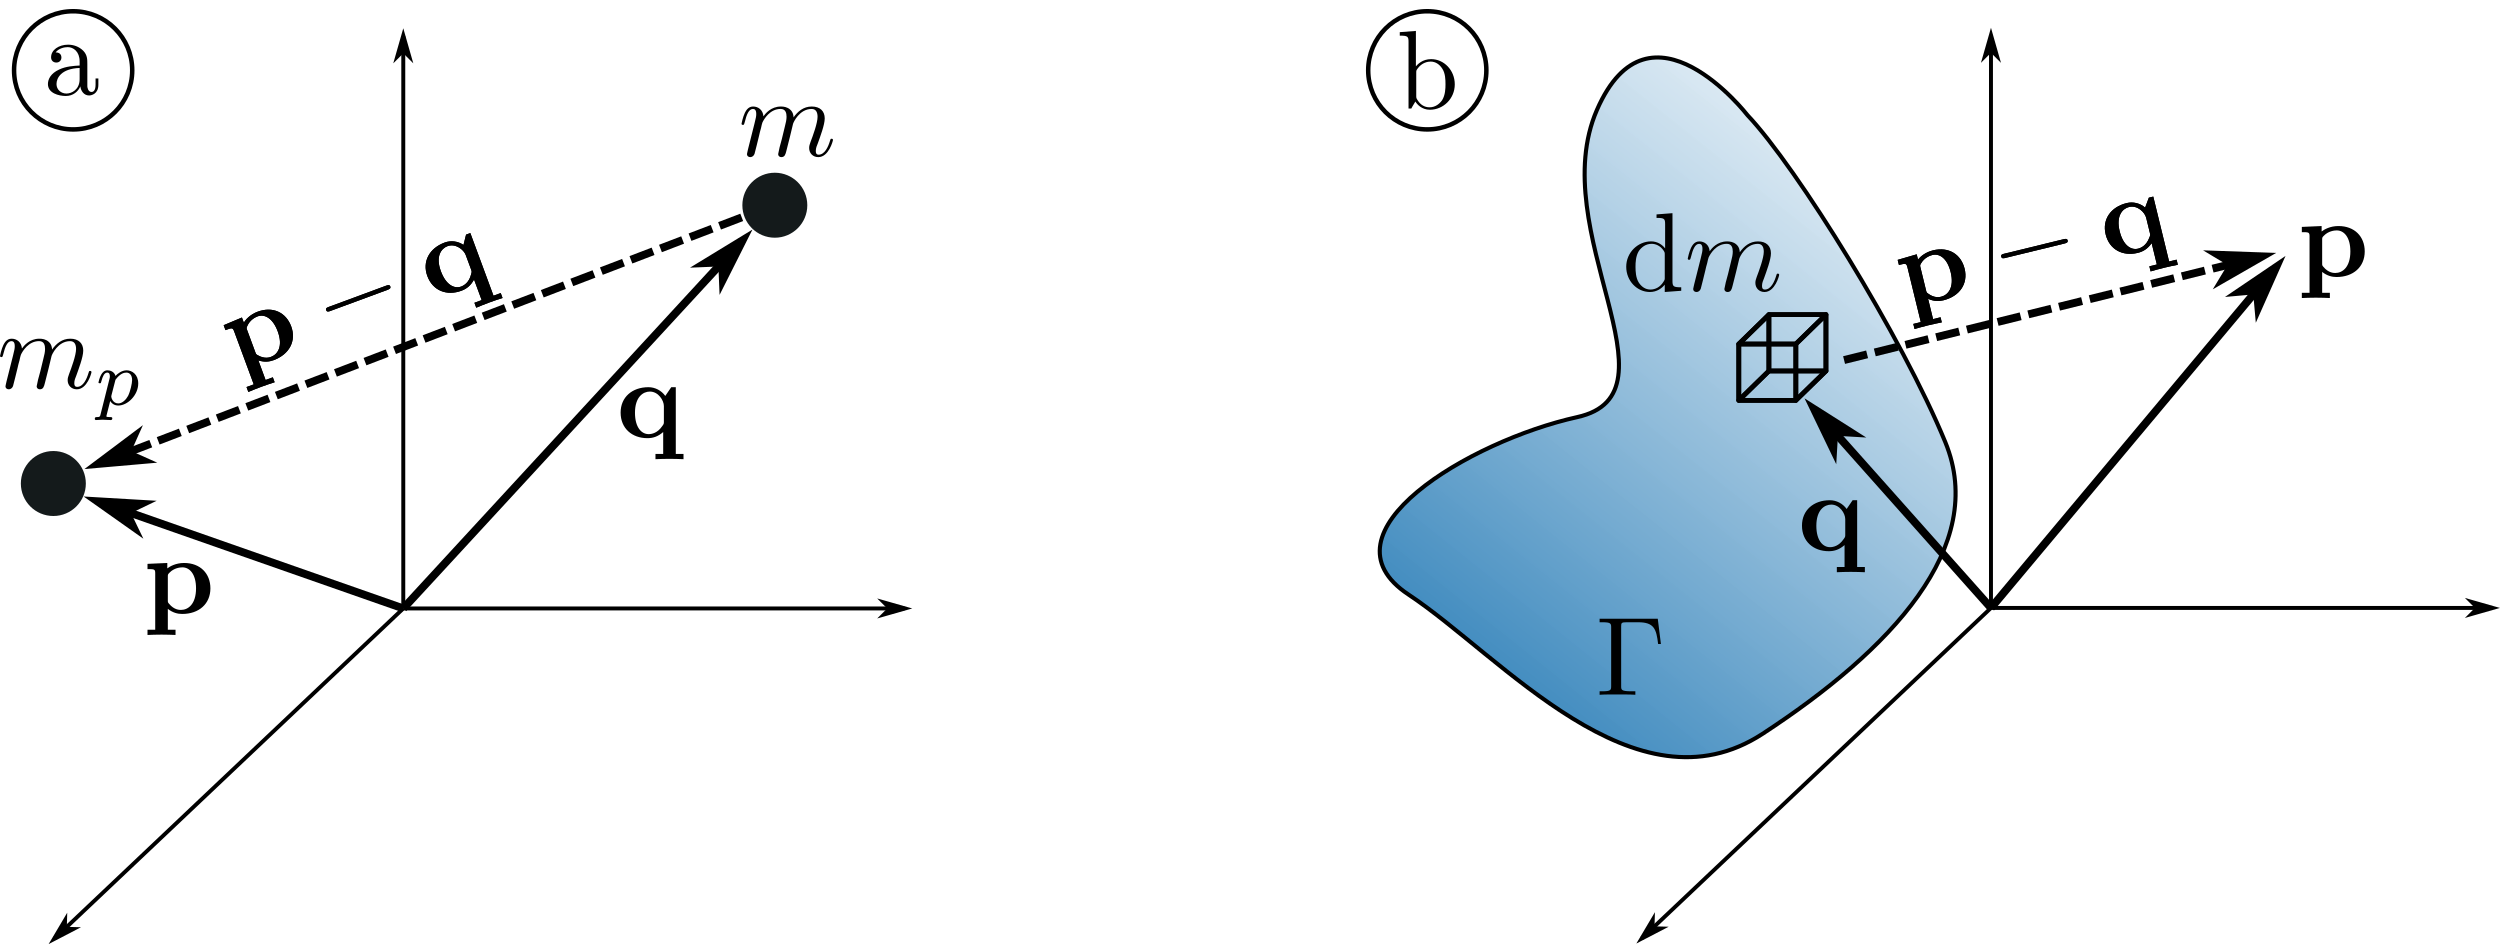
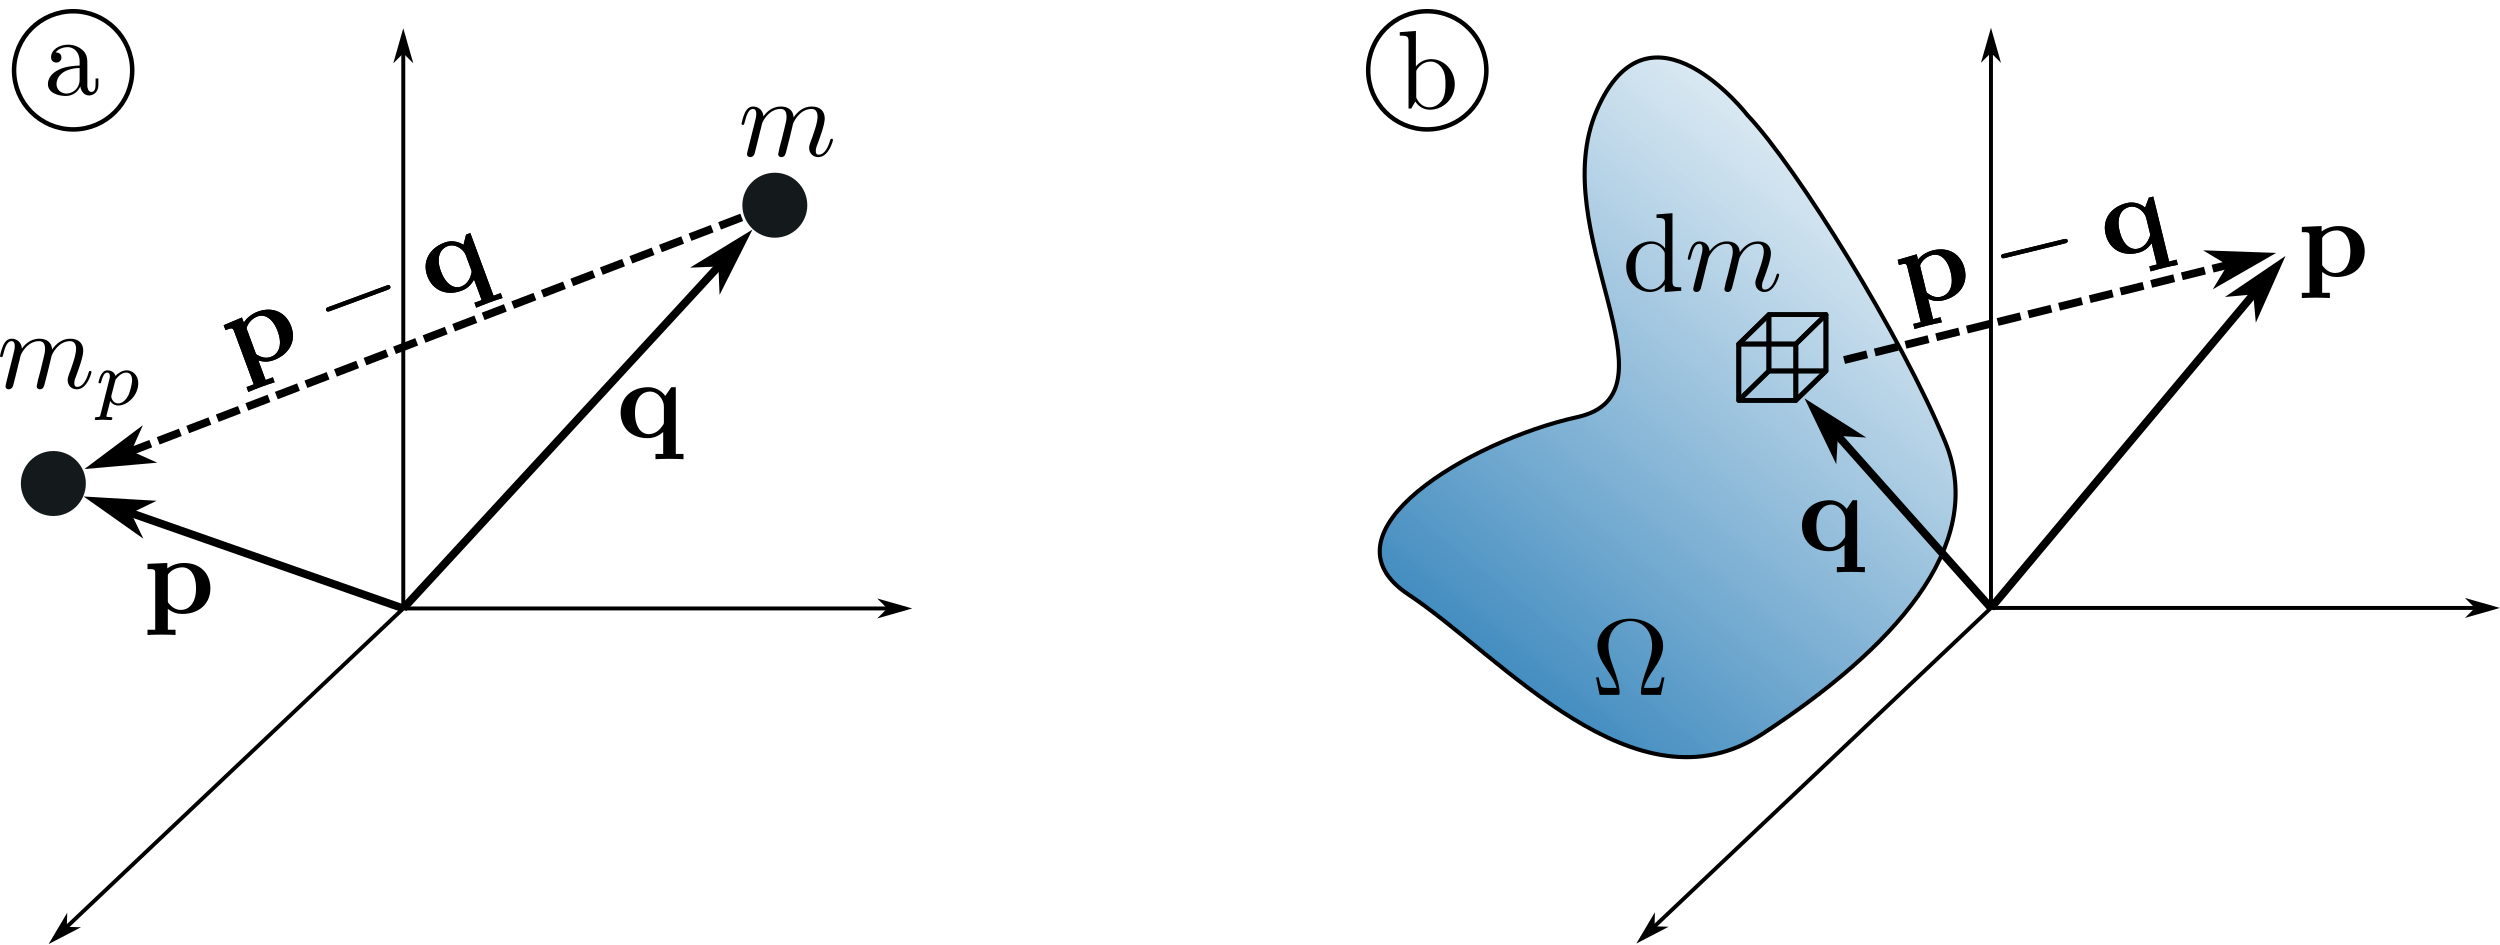
<svg xmlns="http://www.w3.org/2000/svg" xmlns:xlink="http://www.w3.org/1999/xlink" id="svg5" version="1.1" viewBox="0 0 169.164 63.883" height="2.515in" width="6.66in">
  <defs id="defs2">
    <marker style="overflow:visible" id="marker2028" refX="0" refY="0" orient="auto">
      <path transform="matrix(-0.4,0,0,-0.4,-4,0)" style="fill:context-stroke;fill-rule:evenodd;stroke:context-stroke;stroke-width:1pt" d="M 0,0 5,-5 -12.5,0 5,5 Z" id="path2026" />
    </marker>
    <marker style="overflow:visible" id="Arrow1Mend" refX="0" refY="0" orient="auto">
      <path transform="matrix(-0.4,0,0,-0.4,-4,0)" style="fill:context-stroke;fill-rule:evenodd;stroke:context-stroke;stroke-width:1pt" d="M 0,0 5,-5 -12.5,0 5,5 Z" id="path1767" />
    </marker>
    <g id="g3466">
      <symbol overflow="visible" id="symbol1551">
        <path style="stroke:none" d="" id="path8846" />
      </symbol>
      <symbol overflow="visible" id="symbol7307">
        <path style="stroke:none" d="m 0.875,-0.594 c -0.031,0.156 -0.094,0.391 -0.094,0.438 0,0.172 0.141,0.266 0.297,0.266 0.125,0 0.297,-0.078 0.375,-0.281 0,-0.016 0.125,-0.484 0.188,-0.734 l 0.219,-0.891 C 1.906,-2.031 1.969,-2.25 2.031,-2.469 c 0.031,-0.172 0.109,-0.469 0.125,-0.5 0.141,-0.312 0.672,-1.219 1.625,-1.219 0.453,0 0.531,0.375 0.531,0.703 0,0.25 -0.062,0.531 -0.141,0.828 L 3.891,-1.5 3.688,-0.75 c -0.031,0.203 -0.125,0.547 -0.125,0.594 0,0.172 0.141,0.266 0.281,0.266 0.312,0 0.375,-0.25 0.453,-0.562 0.141,-0.562 0.516,-2.016 0.594,-2.406 0.031,-0.125 0.562,-1.328 1.656,-1.328 0.422,0 0.531,0.344 0.531,0.703 0,0.562 -0.422,1.703 -0.625,2.234 -0.078,0.234 -0.125,0.344 -0.125,0.547 0,0.469 0.344,0.812 0.812,0.812 0.938,0 1.312,-1.453 1.312,-1.531 0,-0.109 -0.094,-0.109 -0.125,-0.109 -0.094,0 -0.094,0.031 -0.141,0.188 -0.156,0.531 -0.469,1.234 -1.016,1.234 -0.172,0 -0.25,-0.094 -0.25,-0.328 0,-0.25 0.094,-0.484 0.188,-0.703 0.188,-0.531 0.609,-1.625 0.609,-2.203 0,-0.641 -0.406,-1.062 -1.156,-1.062 -0.734,0 -1.25,0.438 -1.625,0.969 0,-0.125 -0.031,-0.469 -0.312,-0.703 -0.25,-0.219 -0.562,-0.266 -0.812,-0.266 -0.906,0 -1.391,0.641 -1.562,0.875 -0.047,-0.578 -0.469,-0.875 -0.922,-0.875 -0.453,0 -0.641,0.391 -0.734,0.562 -0.172,0.359 -0.297,0.938 -0.297,0.969 0,0.109 0.094,0.109 0.109,0.109 0.109,0 0.109,-0.016 0.172,-0.234 0.172,-0.703 0.375,-1.188 0.734,-1.188 0.156,0 0.297,0.078 0.297,0.453 0,0.219 -0.031,0.328 -0.156,0.844 z m 0,0" id="path3050" />
      </symbol>
      <symbol overflow="visible" id="symbol7403">
        <path style="stroke:none" d="" id="path8989" />
      </symbol>
      <symbol overflow="visible" id="symbol8403">
        <path style="stroke:none" d="m 0.516,0.844 c -0.047,0.203 -0.062,0.25 -0.328,0.25 -0.094,0 -0.188,0 -0.188,0.156 0,0.078 0.062,0.109 0.094,0.109 0.172,0 0.406,-0.031 0.594,-0.031 0.234,0 0.5,0.031 0.734,0.031 0.062,0 0.141,-0.031 0.141,-0.156 0,-0.109 -0.094,-0.109 -0.188,-0.109 -0.156,0 -0.344,0 -0.344,-0.078 0,-0.031 0.062,-0.219 0.078,-0.312 0.094,-0.375 0.188,-0.75 0.266,-1.047 0.078,0.141 0.297,0.406 0.719,0.406 0.844,0 1.781,-0.938 1.781,-1.969 0,-0.812 -0.562,-1.172 -1.031,-1.172 -0.438,0 -0.812,0.297 -1,0.5 -0.109,-0.406 -0.5,-0.5 -0.719,-0.5 -0.266,0 -0.438,0.188 -0.547,0.375 -0.141,0.234 -0.25,0.656 -0.25,0.703 0,0.078 0.094,0.078 0.125,0.078 0.094,0 0.094,-0.016 0.141,-0.203 0.109,-0.406 0.25,-0.75 0.516,-0.75 0.188,0 0.234,0.156 0.234,0.344 0,0.078 -0.016,0.156 -0.031,0.203 z M 1.844,-2.234 C 2.25,-2.781 2.594,-2.875 2.812,-2.875 c 0.281,0 0.516,0.203 0.516,0.672 0,0.281 -0.156,1 -0.359,1.406 -0.188,0.344 -0.516,0.672 -0.875,0.672 -0.5,0 -0.625,-0.531 -0.625,-0.609 0,-0.031 0.016,-0.078 0.016,-0.109 z m 0,0" id="path5018" />
      </symbol>
    </g>
    <g id="g7306">
      <symbol overflow="visible" id="symbol4748">
        <path style="stroke:none" d="" id="path6200" />
      </symbol>
      <symbol overflow="visible" id="symbol6086">
        <path style="stroke:none" d="m 2.188,-3.281 c 0,-0.188 0.016,-0.203 0.156,-0.344 0.391,-0.406 0.922,-0.469 1.141,-0.469 0.656,0 1.219,0.609 1.219,1.875 0,1.406 -0.703,1.922 -1.344,1.922 -0.141,0 -0.609,0 -1.062,-0.547 C 2.188,-0.969 2.188,-0.984 2.188,-1.172 Z m 0,2.891 c 0.438,0.344 0.875,0.453 1.281,0.453 1.5,0 2.516,-0.906 2.516,-2.281 0,-1.328 -0.906,-2.266 -2.344,-2.266 -0.75,0 -1.281,0.312 -1.5,0.484 V -4.484 L 0.375,-4.406 v 0.469 c 0.609,0 0.688,0 0.688,0.375 V 1.469 H 0.375 V 1.938 C 0.641,1.922 1.25,1.906 1.625,1.906 c 0.391,0 0.984,0.016 1.25,0.031 V 1.469 H 2.188 Z m 0,0" id="path5382" />
      </symbol>
    </g>
    <g id="g8698">
      <symbol overflow="visible" id="symbol764">
        <path style="stroke:none" d="" id="path3987" />
      </symbol>
      <symbol overflow="visible" id="symbol2597">
        <path style="stroke:none" d="m 4.234,-1.422 c 0,0.188 0,0.219 -0.156,0.422 -0.406,0.594 -0.906,0.703 -1.203,0.703 -0.625,0 -1.219,-0.578 -1.219,-1.906 0,-1.422 0.734,-1.891 1.328,-1.891 0.766,0 1.25,0.797 1.25,1.297 z m 0.125,-2.281 c -0.344,-0.484 -0.906,-0.781 -1.5,-0.781 -1.453,0 -2.484,0.891 -2.484,2.266 0,1.406 1.016,2.281 2.391,2.281 0.5,0 0.938,-0.141 1.406,-0.547 V 1.469 h -0.688 V 1.938 c 0.281,-0.016 0.875,-0.031 1.25,-0.031 0.391,0 0.984,0.016 1.25,0.031 V 1.469 h -0.688 v -5.953 h -0.406 z m 0,0" id="path3128" />
      </symbol>
    </g>
    <g id="g2767">
      <symbol overflow="visible" id="symbol2756">
        <path style="stroke:none" d="" id="path2483" />
      </symbol>
      <symbol overflow="visible" id="symbol5714">
        <path style="stroke:none" d="m 2.031,-3.359 v -1.125 L 0.375,-4.406 v 0.469 c 0.609,0 0.688,0 0.688,0.391 V -0.469 H 0.375 V 0 c 0.344,-0.016 0.797,-0.031 1.25,-0.031 0.375,0 1.016,0 1.375,0.031 V -0.469 H 2.141 v -1.75 c 0,-0.688 0.234,-1.906 1.234,-1.906 0,0.016 -0.188,0.172 -0.188,0.453 0,0.406 0.328,0.609 0.609,0.609 0.297,0 0.609,-0.203 0.609,-0.609 0,-0.531 -0.531,-0.812 -1.062,-0.812 -0.688,0 -1.094,0.5 -1.312,1.125 z m 0,0" id="path7689" />
      </symbol>
    </g>
    <marker style="overflow:visible" id="Arrow1Mend-7" refX="0" refY="0" orient="auto">
      <path transform="matrix(-0.4,0,0,-0.4,-4,0)" style="fill:context-stroke;fill-rule:evenodd;stroke:context-stroke;stroke-width:1pt" d="M 0,0 5,-5 -12.5,0 5,5 Z" id="path1767-5" />
    </marker>
    <marker style="overflow:visible" id="marker2028-3" refX="0" refY="0" orient="auto">
      <path transform="matrix(-0.4,0,0,-0.4,-4,0)" style="fill:context-stroke;fill-rule:evenodd;stroke:context-stroke;stroke-width:1pt" d="M 0,0 5,-5 -12.5,0 5,5 Z" id="path2026-5" />
    </marker>
    <linearGradient xlink:href="#linearGradient2556-2" id="linearGradient2558-6" x1="109.739" y1="109.552" x2="130.444" y2="83.613" gradientUnits="userSpaceOnUse" gradientTransform="matrix(1.191253,0,0,1.191253,-5.292082,-87.50625)" />
    <linearGradient id="linearGradient2556-2">
      <stop style="stop-color:#1f77b4;stop-opacity:1;" offset="0" id="stop2552-9" />
      <stop style="stop-color:#ffffff;stop-opacity:0.904" offset="1" id="stop2554-1" />
    </linearGradient>
    <g id="g2328">
      <symbol overflow="visible" id="symbol4864">
        <path style="stroke:none" d="" id="path710" />
      </symbol>
      <symbol overflow="visible" id="symbol2187">
        <path style="stroke:none" d="m 3.781,-0.547 v 0.656 L 5.25,0 v -0.312 c -0.688,0 -0.781,-0.062 -0.781,-0.562 V -6.922 L 3.047,-6.812 V -6.5 c 0.688,0 0.766,0.062 0.766,0.562 v 2.156 c -0.281,-0.359 -0.719,-0.625 -1.25,-0.625 -1.172,0 -2.219,0.984 -2.219,2.266 0,1.266 0.969,2.25 2.109,2.25 0.641,0 1.078,-0.344 1.328,-0.656 z m 0,-2.672 v 2.047 c 0,0.172 0,0.188 -0.109,0.359 C 3.375,-0.328 2.938,-0.109 2.5,-0.109 2.047,-0.109 1.688,-0.375 1.453,-0.75 1.203,-1.156 1.172,-1.719 1.172,-2.141 1.172,-2.5 1.188,-3.094 1.469,-3.547 1.688,-3.859 2.062,-4.188 2.609,-4.188 c 0.344,0 0.766,0.156 1.062,0.594 0.109,0.172 0.109,0.188 0.109,0.375 z m 0,0" id="path2456" />
      </symbol>
      <symbol overflow="visible" id="symbol9726">
        <path style="stroke:none" d="" id="path1990" />
      </symbol>
      <symbol overflow="visible" id="symbol8875">
        <path style="stroke:none" d="m 0.875,-0.594 c -0.031,0.156 -0.094,0.391 -0.094,0.438 0,0.172 0.141,0.266 0.297,0.266 0.125,0 0.297,-0.078 0.375,-0.281 0,-0.016 0.125,-0.484 0.188,-0.734 l 0.219,-0.891 C 1.906,-2.031 1.969,-2.25 2.031,-2.469 c 0.031,-0.172 0.109,-0.469 0.125,-0.5 0.141,-0.312 0.672,-1.219 1.625,-1.219 0.453,0 0.531,0.375 0.531,0.703 0,0.25 -0.062,0.531 -0.141,0.828 L 3.891,-1.5 3.688,-0.75 c -0.031,0.203 -0.125,0.547 -0.125,0.594 0,0.172 0.141,0.266 0.281,0.266 0.312,0 0.375,-0.25 0.453,-0.562 0.141,-0.562 0.516,-2.016 0.594,-2.406 0.031,-0.125 0.562,-1.328 1.656,-1.328 0.422,0 0.531,0.344 0.531,0.703 0,0.562 -0.422,1.703 -0.625,2.234 -0.078,0.234 -0.125,0.344 -0.125,0.547 0,0.469 0.344,0.812 0.812,0.812 0.938,0 1.312,-1.453 1.312,-1.531 0,-0.109 -0.094,-0.109 -0.125,-0.109 -0.094,0 -0.094,0.031 -0.141,0.188 -0.156,0.531 -0.469,1.234 -1.016,1.234 -0.172,0 -0.25,-0.094 -0.25,-0.328 0,-0.25 0.094,-0.484 0.188,-0.703 0.188,-0.531 0.609,-1.625 0.609,-2.203 0,-0.641 -0.406,-1.062 -1.156,-1.062 -0.734,0 -1.25,0.438 -1.625,0.969 0,-0.125 -0.031,-0.469 -0.312,-0.703 -0.25,-0.219 -0.562,-0.266 -0.812,-0.266 -0.906,0 -1.391,0.641 -1.562,0.875 -0.047,-0.578 -0.469,-0.875 -0.922,-0.875 -0.453,0 -0.641,0.391 -0.734,0.562 -0.172,0.359 -0.297,0.938 -0.297,0.969 0,0.109 0.094,0.109 0.109,0.109 0.109,0 0.109,-0.016 0.172,-0.234 0.172,-0.703 0.375,-1.188 0.734,-1.188 0.156,0 0.297,0.078 0.297,0.453 0,0.219 -0.031,0.328 -0.156,0.844 z m 0,0" id="path4940" />
      </symbol>
    </g>
    <g id="g3524">
      <symbol overflow="visible" id="symbol754">
        <path style="stroke:none" d="" id="path5776" />
      </symbol>
      <symbol overflow="visible" id="symbol6569">
        <path style="stroke:none" d="m 5.516,-6.781 h -5.188 v 0.312 H 0.562 c 0.766,0 0.797,0.109 0.797,0.469 v 5.219 c 0,0.359 -0.031,0.469 -0.797,0.469 H 0.328 V 0 c 0.344,-0.031 1.125,-0.031 1.516,-0.031 0.406,0 1.312,0 1.672,0.031 V -0.312 H 3.188 C 2.25,-0.312 2.25,-0.438 2.25,-0.781 v -5.297 c 0,-0.328 0.016,-0.391 0.484,-0.391 h 1.031 c 1.422,0 1.625,0.594 1.781,1.938 h 0.25 z m 0,0" id="path4953" />
      </symbol>
    </g>
    <g id="g5896">
      <symbol overflow="visible" id="symbol9034">
        <path style="stroke:none" d="" id="path602" />
      </symbol>
      <symbol overflow="visible" id="symbol174">
        <path style="stroke:none" d="m 3.312,-0.75 c 0.047,0.391 0.312,0.812 0.781,0.812 0.219,0 0.828,-0.141 0.828,-0.953 v -0.562 h -0.25 v 0.562 c 0,0.578 -0.25,0.641 -0.359,0.641 -0.328,0 -0.375,-0.453 -0.375,-0.5 v -1.984 c 0,-0.422 0,-0.812 -0.359,-1.188 C 3.188,-4.312 2.688,-4.469 2.219,-4.469 c -0.828,0 -1.516,0.469 -1.516,1.125 0,0.297 0.203,0.469 0.469,0.469 0.281,0 0.453,-0.203 0.453,-0.453 0,-0.125 -0.047,-0.453 -0.516,-0.453 C 1.391,-4.141 1.875,-4.25 2.188,-4.25 c 0.5,0 1.062,0.391 1.062,1.281 v 0.359 c -0.516,0.031 -1.203,0.062 -1.828,0.359 -0.75,0.344 -1,0.859 -1,1.297 0,0.812 0.969,1.062 1.594,1.062 0.656,0 1.109,-0.406 1.297,-0.859 z M 3.25,-2.391 v 1 c 0,0.938 -0.719,1.281 -1.172,1.281 -0.484,0 -0.891,-0.344 -0.891,-0.844 0,-0.547 0.422,-1.375 2.062,-1.438 z m 0,0" id="path1423" />
      </symbol>
    </g>
    <g id="g1191">
      <symbol overflow="visible" id="symbol883">
        <path style="stroke:none" d="" id="path6891" />
      </symbol>
      <symbol overflow="visible" id="symbol8936">
        <path style="stroke:none" d="m 1.719,-3.766 v -3.156 L 0.281,-6.812 V -6.5 c 0.703,0 0.781,0.062 0.781,0.562 V 0 h 0.25 c 0,-0.016 0.078,-0.156 0.359,-0.625 0.141,0.234 0.562,0.734 1.297,0.734 1.188,0 2.219,-0.984 2.219,-2.266 0,-1.266 -0.969,-2.25 -2.109,-2.25 -0.781,0 -1.203,0.469 -1.359,0.641 z m 0.031,2.625 V -3.188 c 0,-0.188 0,-0.203 0.109,-0.359 C 2.25,-4.109 2.797,-4.188 3.031,-4.188 c 0.453,0 0.812,0.266 1.047,0.641 0.266,0.406 0.281,0.969 0.281,1.391 0,0.359 -0.016,0.953 -0.297,1.406 -0.219,0.312 -0.594,0.641 -1.125,0.641 -0.453,0 -0.812,-0.234 -1.047,-0.609 C 1.75,-0.922 1.75,-0.953 1.75,-1.141 Z m 0,0" id="path7489" />
      </symbol>
    </g>
    <g id="g2693">
      <symbol overflow="visible" id="symbol8893">
        <path style="stroke:none" d="" id="path5903" />
      </symbol>
      <symbol overflow="visible" id="symbol4129">
        <path style="stroke:none" d="m 1.719,-3.766 v -3.156 L 0.281,-6.812 V -6.5 c 0.703,0 0.781,0.062 0.781,0.562 V 0 h 0.25 c 0,-0.016 0.078,-0.156 0.359,-0.625 0.141,0.234 0.562,0.734 1.297,0.734 1.188,0 2.219,-0.984 2.219,-2.266 0,-1.266 -0.969,-2.25 -2.109,-2.25 -0.781,0 -1.203,0.469 -1.359,0.641 z m 0.031,2.625 V -3.188 c 0,-0.188 0,-0.203 0.109,-0.359 C 2.25,-4.109 2.797,-4.188 3.031,-4.188 c 0.453,0 0.812,0.266 1.047,0.641 0.266,0.406 0.281,0.969 0.281,1.391 0,0.359 -0.016,0.953 -0.297,1.406 -0.219,0.312 -0.594,0.641 -1.125,0.641 -0.453,0 -0.812,-0.234 -1.047,-0.609 C 1.75,-0.922 1.75,-0.953 1.75,-1.141 Z m 0,0" id="path8053" />
      </symbol>
    </g>
    <g id="g1139">
      <symbol overflow="visible" id="symbol8342">
        <path style="stroke:none" d="" id="path1370" />
      </symbol>
      <symbol overflow="visible" id="symbol2431">
        <path style="stroke:none" d="m 3.312,-0.75 c 0.047,0.391 0.312,0.812 0.781,0.812 0.219,0 0.828,-0.141 0.828,-0.953 v -0.562 h -0.25 v 0.562 c 0,0.578 -0.25,0.641 -0.359,0.641 -0.328,0 -0.375,-0.453 -0.375,-0.5 v -1.984 c 0,-0.422 0,-0.812 -0.359,-1.188 C 3.188,-4.312 2.688,-4.469 2.219,-4.469 c -0.828,0 -1.516,0.469 -1.516,1.125 0,0.297 0.203,0.469 0.469,0.469 0.281,0 0.453,-0.203 0.453,-0.453 0,-0.125 -0.047,-0.453 -0.516,-0.453 C 1.391,-4.141 1.875,-4.25 2.188,-4.25 c 0.5,0 1.062,0.391 1.062,1.281 v 0.359 c -0.516,0.031 -1.203,0.062 -1.828,0.359 -0.75,0.344 -1,0.859 -1,1.297 0,0.812 0.969,1.062 1.594,1.062 0.656,0 1.109,-0.406 1.297,-0.859 z M 3.25,-2.391 v 1 c 0,0.938 -0.719,1.281 -1.172,1.281 -0.484,0 -0.891,-0.344 -0.891,-0.844 0,-0.547 0.422,-1.375 2.062,-1.438 z m 0,0" id="path680" />
      </symbol>
    </g>
    <g id="g6043">
      <symbol overflow="visible" id="symbol419">
        <path style="stroke:none;" d="" id="path6912" />
      </symbol>
      <symbol overflow="visible" id="symbol209">
        <path style="stroke:none;" d="M 2.188 -3.281 C 2.188 -3.469 2.203 -3.484 2.344 -3.625 C 2.734 -4.031 3.266 -4.094 3.484 -4.094 C 4.141 -4.094 4.703 -3.484 4.703 -2.219 C 4.703 -0.812 4 -0.297 3.359 -0.297 C 3.219 -0.297 2.75 -0.297 2.297 -0.844 C 2.188 -0.969 2.188 -0.984 2.188 -1.172 Z M 2.188 -0.391 C 2.625 -0.047 3.062 0.062 3.469 0.062 C 4.969 0.062 5.984 -0.844 5.984 -2.219 C 5.984 -3.547 5.078 -4.484 3.641 -4.484 C 2.891 -4.484 2.359 -4.172 2.141 -4 L 2.141 -4.484 L 0.375 -4.406 L 0.375 -3.938 C 0.984 -3.938 1.062 -3.938 1.062 -3.562 L 1.062 1.469 L 0.375 1.469 L 0.375 1.938 C 0.641 1.922 1.25 1.906 1.625 1.906 C 2.016 1.906 2.609 1.922 2.875 1.938 L 2.875 1.469 L 2.188 1.469 Z M 2.188 -0.391 " id="path8894" />
      </symbol>
      <symbol overflow="visible" id="symbol7247">
        <path style="stroke:none;" d="M 4.234 -1.422 C 4.234 -1.234 4.234 -1.203 4.078 -1 C 3.672 -0.406 3.172 -0.297 2.875 -0.297 C 2.25 -0.297 1.656 -0.875 1.656 -2.203 C 1.656 -3.625 2.391 -4.094 2.984 -4.094 C 3.75 -4.094 4.234 -3.297 4.234 -2.797 Z M 4.359 -3.703 C 4.016 -4.188 3.453 -4.484 2.859 -4.484 C 1.406 -4.484 0.375 -3.594 0.375 -2.219 C 0.375 -0.812 1.391 0.062 2.766 0.062 C 3.266 0.062 3.703 -0.078 4.172 -0.484 L 4.172 1.469 L 3.484 1.469 L 3.484 1.938 C 3.766 1.922 4.359 1.906 4.734 1.906 C 5.125 1.906 5.719 1.922 5.984 1.938 L 5.984 1.469 L 5.297 1.469 L 5.297 -4.484 L 4.891 -4.484 Z M 4.359 -3.703 " id="path1462" />
      </symbol>
      <symbol overflow="visible" id="symbol9245">
        <path style="stroke:none;" d="" id="path7216" />
      </symbol>
      <symbol overflow="visible" id="symbol4276">
        <path style="stroke:none;" d="M 6.562 -2.297 C 6.734 -2.297 6.922 -2.297 6.922 -2.5 C 6.922 -2.688 6.734 -2.688 6.562 -2.688 L 1.172 -2.688 C 1 -2.688 0.828 -2.688 0.828 -2.5 C 0.828 -2.297 1 -2.297 1.172 -2.297 Z M 6.562 -2.297 " id="path3799" />
+       </symbol>
+     </g>
+     <g id="g1283">
+       <symbol overflow="visible" id="symbol8941">
+         <path style="stroke:none;" d="" id="path1698" />
+       </symbol>
+       <symbol overflow="visible" id="symbol6164">
+         <path style="stroke:none;" d="M 6.75 -1.609 L 6.5 -1.609 C 6.453 -1.359 6.406 -1.125 6.312 -0.891 C 6.266 -0.734 6.234 -0.641 5.656 -0.641 L 4.859 -0.641 C 5 -1.203 5.297 -1.688 5.75 -2.344 C 6.219 -3.047 6.625 -3.734 6.625 -4.531 C 6.625 -5.906 5.281 -7.031 3.594 -7.031 C 1.891 -7.031 0.562 -5.891 0.562 -4.531 C 0.562 -3.734 0.969 -3.047 1.438 -2.344 C 1.875 -1.688 2.188 -1.203 2.328 -0.641 L 1.531 -0.641 C 0.953 -0.641 0.922 -0.734 0.875 -0.875 C 0.781 -1.109 0.734 -1.359 0.688 -1.609 L 0.438 -1.609 L 0.766 0 L 2.359 0 C 2.578 0 2.609 0 2.609 -0.203 C 2.609 -0.906 2.297 -1.781 2.078 -2.422 C 1.859 -3 1.578 -3.781 1.578 -4.531 C 1.578 -6.125 2.688 -6.812 3.594 -6.812 C 4.547 -6.812 5.609 -6.094 5.609 -4.531 C 5.609 -3.781 5.328 -3.031 5.047 -2.219 C 4.891 -1.797 4.578 -0.891 4.578 -0.203 C 4.578 0 4.609 0 4.828 0 L 6.422 0 Z M 6.75 -1.609 " id="path1526" />
      </symbol>
    </g>
  </defs>
  <g id="layer1" transform="translate(-87.0223, -9.2529)">
    <g id="g11135" transform="matrix(1.51732 0 0 1.51732 -8.82923 -4.78668)">
      <path style="fill:none;stroke:#000000;stroke-width:0.176;stroke-linecap:butt;stroke-linejoin:miter;stroke-miterlimit:4;stroke-dasharray:none;stroke-opacity:1;marker-end:url(#Arrow1Mend)" d="M 81.155,36.388 V 10.861" id="path108" />
      <path style="fill:none;stroke:#000000;stroke-width:0.176;stroke-linecap:butt;stroke-linejoin:miter;stroke-miterlimit:4;stroke-dasharray:none;stroke-opacity:1;marker-end:url(#marker2028)" d="M 81.155,36.388 H 103.507" id="path190" />
      <path style="fill:none;stroke:#000000;stroke-width:0.176;stroke-linecap:butt;stroke-linejoin:miter;stroke-miterlimit:4;stroke-dasharray:none;stroke-opacity:1;marker-end:url(#Arrow1Mend)" d="M 81.155,36.388 65.591,51.117" id="path294" />
      <circle style="fill:#141a1b;stroke-width:1;stroke-linecap:round;stroke-linejoin:round" id="path2058" cx="65.549" cy="30.816" r="1.449" />
      <ellipse style="fill:#141a1b;stroke-width:1;stroke-linecap:round;stroke-linejoin:round" id="circle2140" cx="97.725" cy="18.405" rx="1.448" ry="1.449" />
      <path style="fill:none;stroke:#000000;stroke-width:0.353;stroke-linecap:butt;stroke-linejoin:miter;stroke-miterlimit:4;stroke-dasharray:none;stroke-opacity:1;marker-end:url(#marker2028)" d="M 81.155,36.388 96.256,20.002" id="path2370" />
      <path style="fill:none;stroke:#000000;stroke-width:0.353;stroke-linecap:butt;stroke-linejoin:miter;stroke-miterlimit:4;stroke-dasharray:none;stroke-opacity:1;marker-end:url(#marker2028)" d="M 81.155,36.388 67.556,31.625" id="path2485" />
      <path style="fill:none;stroke:#000000;stroke-width:0.353;stroke-linecap:butt;stroke-linejoin:miter;stroke-miterlimit:4;stroke-dasharray:1.058, 0.353;stroke-dashoffset:0;stroke-opacity:1;marker-end:url(#marker2028)" d="M 96.248,18.947 67.584,29.923" id="path3646" />
      <g transform="matrix(0.5,0,0,0.5,17.06081,-14.42176)" id="g4023">
        <g id="g696">
          <g style="fill:#000000;fill-opacity:1" id="g8812">
            <use xlink:href="#symbol7307" x="91.925" y="81.963" id="use296" width="100%" height="100%" />
          </g>
          <g style="fill:#000000;fill-opacity:1" id="g6902">
            <use xlink:href="#symbol8403" x="100.673" y="83.457" id="use3668" width="100%" height="100%" />
          </g>
        </g>
      </g>
      <g transform="matrix(0.5,0,0,0.5,23.59812,-4.379667)" id="g4128">
        <g id="g8852">
          <g style="fill:#000000;fill-opacity:1" id="g4337">
            <use xlink:href="#symbol6086" x="91.925" y="81.963" id="use607" width="100%" height="100%" />
          </g>
        </g>
      </g>
      <g transform="matrix(0.5,0,0,0.5,44.69749,-12.21913)" id="g4245">
        <g id="g7671">
          <g style="fill:#000000;fill-opacity:1" id="g6831">
            <use xlink:href="#symbol2597" x="91.925" y="81.963" id="use4150" width="100%" height="100%" />
          </g>
        </g>
      </g>
      <g transform="matrix(0.5,0,0,0.5,50.129,-24.77632)" id="g4513">
        <g id="g4511">
          <g style="fill:#000000;fill-opacity:1" id="g4505">
            <use xlink:href="#symbol7307" x="91.925" y="81.963" id="use4503" width="100%" height="100%" />
          </g>
          <g style="fill:#000000;fill-opacity:1" id="g4509" />
        </g>
      </g>
      <path style="fill:none;stroke:#000000;stroke-width:0.176;stroke-linecap:butt;stroke-linejoin:miter;stroke-miterlimit:4;stroke-dasharray:none;stroke-opacity:1;marker-end:url(#Arrow1Mend-7)" d="M 151.961,36.365 V 10.838" id="path1252-3" />
      <path style="fill:none;stroke:#000000;stroke-width:0.176;stroke-linecap:butt;stroke-linejoin:miter;stroke-miterlimit:4;stroke-dasharray:none;stroke-opacity:1;marker-end:url(#marker2028-3)" d="m 151.961,36.365 h 22.352" id="path1254-6" />
      <path style="fill:none;stroke:#000000;stroke-width:0.176;stroke-linecap:butt;stroke-linejoin:miter;stroke-miterlimit:4;stroke-dasharray:none;stroke-opacity:1;marker-end:url(#Arrow1Mend-7)" d="m 151.961,36.365 -15.564,14.729" id="path1256-0" />
      <g transform="matrix(0.5,0,0,0.5,119.6744,-19.40615)" id="g4128-2">
        <g id="g8852-7">
          <g style="fill:#000000;fill-opacity:1" id="g4337-0">
            <use xlink:href="#symbol6086" x="91.925" y="81.963" id="use607-9" width="100%" height="100%" />
          </g>
        </g>
      </g>
      <path style="fill:url(#linearGradient2558-6);fill-opacity:1;stroke:#000000;stroke-width:0.183px;stroke-linecap:butt;stroke-linejoin:miter;stroke-opacity:1" d="m 141.105,14.392 c 0,0 -4.367,-5.634 -6.717,-0.237 -2.35,5.397 3.917,12.639 -0.88,13.7 -4.797,1.062 -11.681,5.161 -7.526,7.911 4.155,2.75 10.11,9.928 15.802,6.207 5.692,-3.722 10.058,-8.327 8.141,-13 -1.917,-4.673 -6.625,-12.268 -8.82,-14.581 z" id="path1942-6" />
      <g id="g3322" style="fill:none;fill-opacity:0;stroke:#000000;stroke-width:0.212;stroke-linecap:round;stroke-linejoin:round;stroke-miterlimit:4;stroke-dasharray:none;stroke-opacity:1" transform="translate(18.59693,-66.53577)">
        <path d="m 124.662,91.131 1.342,-1.31 v 2.512 l -1.342,1.31 z" style="fill:none;fill-rule:evenodd;stroke:#000000;stroke-width:0.212;stroke-linejoin:round;stroke-miterlimit:4;stroke-dasharray:none;stroke-opacity:1" id="path4519" />
        <path d="m 122.118,91.131 v 2.512 h 2.544 v -2.512 z" style="fill:none;fill-rule:evenodd;stroke:#000000;stroke-width:0.212;stroke-linejoin:round;stroke-miterlimit:4;stroke-dasharray:none;stroke-opacity:1" id="path4521" />
        <path d="m 122.118,91.131 1.342,-1.31 h 2.544 l -1.342,1.31 z" style="fill:none;fill-rule:evenodd;stroke:#000000;stroke-width:0.212;stroke-linejoin:round;stroke-miterlimit:4;stroke-dasharray:none;stroke-opacity:1" id="path4523" />
        <path d="m 122.118,93.643 1.342,-1.31 h 2.544 l -1.342,1.31 z" style="fill:none;fill-rule:evenodd;stroke:#000000;stroke-width:0.212;stroke-linejoin:round;stroke-miterlimit:4;stroke-dasharray:none;stroke-opacity:1" id="path4525" />
        <path d="m 123.461,89.821 v 2.512 h 2.544 v -2.512 z" style="fill:none;fill-rule:evenodd;stroke:#000000;stroke-width:0.212;stroke-linejoin:round;stroke-miterlimit:4;stroke-dasharray:none;stroke-opacity:1" id="path4527" />
        <path d="m 122.118,91.131 1.342,-1.31 v 2.512 l -1.342,1.31 z" style="fill:none;fill-rule:evenodd;stroke:#000000;stroke-width:0.212;stroke-linejoin:round;stroke-miterlimit:4;stroke-dasharray:none;stroke-opacity:1" id="path4529" />
      </g>
      <path style="fill:none;stroke:#000000;stroke-width:0.353;stroke-linecap:butt;stroke-linejoin:miter;stroke-miterlimit:4;stroke-dasharray:none;stroke-opacity:1;marker-end:url(#marker2028-3)" d="m 151.961,36.365 -7.853,-8.828" id="path2485-2" />
      <path style="fill:none;stroke:#000000;stroke-width:0.353;stroke-linecap:butt;stroke-linejoin:miter;stroke-miterlimit:4;stroke-dasharray:none;stroke-opacity:1;marker-end:url(#marker2028-3)" d="m 151.961,36.365 12.69,-15.166" id="path4764" />
      <g transform="matrix(0.5,0,0,0.5,97.38254,-7.178042)" id="g4909">
        <g id="g4907">
          <g style="fill:#000000;fill-opacity:1" id="g4905">
            <use xlink:href="#symbol2597" x="91.925" y="81.963" id="use4903" width="100%" height="100%" />
          </g>
        </g>
      </g>
      <g transform="matrix(0.5,0,0,0.5,89.55991,-18.76081)" id="g6135">
        <g id="g3342">
          <g style="fill:#000000;fill-opacity:1" id="g7894">
            <use xlink:href="#symbol2187" x="91.925" y="81.963" id="use4087" width="100%" height="100%" />
          </g>
          <g style="fill:#000000;fill-opacity:1" id="g8725">
            <use xlink:href="#symbol8875" x="97.46" y="81.963" id="use7813" width="100%" height="100%" />
          </g>
        </g>
      </g>
-       <g transform="matrix(0.5,0,0,0.5,88.38082,0.844014)" id="g6408">
-         <g id="g4165">
-           <g style="fill:#000000;fill-opacity:1" id="g598">
-             <use xlink:href="#symbol6569" x="91.925" y="81.963" id="use2741" width="100%" height="100%" transform="translate(0,-3.175)" />
-           </g>
-         </g>
-       </g>
      <path style="fill:none;stroke:#000000;stroke-width:0.353;stroke-linecap:butt;stroke-linejoin:miter;stroke-miterlimit:4;stroke-dasharray:1.058, 0.353;stroke-dashoffset:0;stroke-opacity:1;marker-end:url(#marker2028-3)" d="M 145.41,25.31 164.006,20.699" id="path6439" />
      <g id="g12496" transform="translate(0,0.6975032)">
        <g transform="matrix(0.5,0,0,0.5,79.49236,-27.58597)" id="g10112">
          <g id="g5916">
            <g style="fill:#000000;fill-opacity:1" id="g6649">
              <use xlink:href="#symbol4129" x="91.925" y="81.963" id="use1800" width="100%" height="100%" />
            </g>
          </g>
        </g>
        <circle style="fill:none;fill-opacity:0;stroke:#000000;stroke-width:0.201;stroke-linecap:round;stroke-linejoin:round;stroke-miterlimit:4;stroke-dasharray:none;stroke-dashoffset:0;stroke-opacity:1" id="path10559" cx="126.822" cy="11.692" r="2.635" />
      </g>
      <g id="g12504" transform="translate(0,0.6975032)">
        <circle style="fill:none;fill-opacity:0;stroke:#000000;stroke-width:0.201;stroke-linecap:round;stroke-linejoin:round;stroke-miterlimit:4;stroke-dasharray:none;stroke-dashoffset:0;stroke-opacity:1" id="circle12323" cx="66.432" cy="11.692" r="2.635" />
        <g id="g10648" transform="translate(-13.39927,25.47353)">
          <g transform="matrix(0.5,0,0,0.5,32.53297,-53.67279)" id="g10506">
            <g id="g2438">
              <g style="fill:#000000;fill-opacity:1" id="g2289">
                <use xlink:href="#symbol2431" x="91.925" y="81.963" id="use1160" width="100%" height="100%" />
              </g>
            </g>
          </g>
        </g>
      </g>
      <g transform="matrix(0.5004906,0,0,0.5004906,32.6951,-20.91446)" id="g1327" style="stroke-width:1.317">
        <g id="g2329" style="stroke-width:1.317" transform="rotate(-20.29265,119.2367,115.4836)">
          <g style="fill:#000000;fill-opacity:1;stroke-width:1.317" id="g1600">
            <use xlink:href="#symbol209" x="91.925" y="81.963" id="use2425" width="100%" height="100%" style="stroke-width:1.317" />
          </g>
          <g style="fill:#000000;fill-opacity:1;stroke-width:1.317" id="g6788">
            <use xlink:href="#symbol4276" x="100.504" y="81.963" id="use3333" width="100%" height="100%" style="stroke-width:1.317" />
          </g>
          <g style="fill:#000000;fill-opacity:1;stroke-width:1.317" id="g9929">
            <use xlink:href="#symbol7247" x="110.467" y="81.963" id="use571" width="100%" height="100%" style="stroke-width:1.317" />
          </g>
        </g>
        <g id="g1576" style="stroke-width:1.317" transform="rotate(-20.29265,119.2367,115.4836)">
          <g style="fill:#000000;fill-opacity:1;stroke-width:1.317" id="g1566">
            <use xlink:href="#symbol209" x="91.925" y="81.963" id="use1564" width="100%" height="100%" style="stroke-width:1.317" />
          </g>
          <g style="fill:#000000;fill-opacity:1;stroke-width:1.317" id="g1570">
            <use xlink:href="#symbol4276" x="100.504" y="81.963" id="use1568" width="100%" height="100%" style="stroke-width:1.317" />
          </g>
          <g style="fill:#000000;fill-opacity:1;stroke-width:1.317" id="g1574">
            <use xlink:href="#symbol7247" x="110.467" y="81.963" id="use1572" width="100%" height="100%" style="stroke-width:1.317" />
          </g>
        </g>
      </g>
-       <g transform="matrix(0.5004906,0,0,0.5004906,119.0383,-0.04410629)" id="g1606" style="stroke-width:1.317">
-         <g id="g1604" style="stroke-width:1.317" transform="rotate(-20.29265,119.2367,115.4836)">
-           <g id="g1744" transform="rotate(6.578078,547.8589,4.055391)">
-             <g id="g1590" style="stroke-width:1.317">
-               <g style="fill:#000000;fill-opacity:1;stroke-width:1.317" id="g1580">
-                 <use xlink:href="#symbol209" x="91.925" y="81.963" id="use1578" width="100%" height="100%" style="stroke-width:1.317" />
-               </g>
-               <g style="fill:#000000;fill-opacity:1;stroke-width:1.317" id="g1584">
-                 <use xlink:href="#symbol4276" x="100.504" y="81.963" id="use1582" width="100%" height="100%" style="stroke-width:1.317" />
-               </g>
-               <g style="fill:#000000;fill-opacity:1;stroke-width:1.317" id="g1588">
-                 <use xlink:href="#symbol7247" x="110.467" y="81.963" id="use1586" width="100%" height="100%" style="stroke-width:1.317" />
-               </g>
-             </g>
-             <g style="fill:#000000;fill-opacity:1;stroke-width:1.317" id="g1594">
-               <use xlink:href="#symbol209" x="91.925" y="81.963" id="use1592" width="100%" height="100%" style="stroke-width:1.317" />
-             </g>
-             <g style="fill:#000000;fill-opacity:1;stroke-width:1.317" id="g1598">
-               <use xlink:href="#symbol4276" x="100.504" y="81.963" id="use1596" width="100%" height="100%" style="stroke-width:1.317" />
-             </g>
-             <g style="fill:#000000;fill-opacity:1;stroke-width:1.317" id="g1602">
-               <use xlink:href="#symbol7247" x="110.467" y="81.963" id="use1600" width="100%" height="100%" style="stroke-width:1.317" />
-             </g>
+       <g id="g1744" transform="matrix(0.4862212,-0.1186589,0.1186589,0.4862212,93.7184,-5.915799)" style="stroke-width:1.317">
+         <g id="g1590" style="stroke-width:1.317">
+           <g style="fill:#000000;fill-opacity:1;stroke-width:1.317" id="g1580">
+             <use xlink:href="#symbol209" x="91.925" y="81.963" id="use1578" width="100%" height="100%" style="stroke-width:1.317" />
+           </g>
+           <g style="fill:#000000;fill-opacity:1;stroke-width:1.317" id="g1584">
+             <use xlink:href="#symbol4276" x="100.504" y="81.963" id="use1582" width="100%" height="100%" style="stroke-width:1.317" />
+           </g>
+           <g style="fill:#000000;fill-opacity:1;stroke-width:1.317" id="g1588">
+             <use xlink:href="#symbol7247" x="110.467" y="81.963" id="use1586" width="100%" height="100%" style="stroke-width:1.317" />
+           </g>
+         </g>
+         <g style="fill:#000000;fill-opacity:1;stroke-width:1.317" id="g1594">
+           <use xlink:href="#symbol209" x="91.925" y="81.963" id="use1592" width="100%" height="100%" style="stroke-width:1.317" />
+         </g>
+         <g style="fill:#000000;fill-opacity:1;stroke-width:1.317" id="g1598">
+           <use xlink:href="#symbol4276" x="100.504" y="81.963" id="use1596" width="100%" height="100%" style="stroke-width:1.317" />
+         </g>
+         <g style="fill:#000000;fill-opacity:1;stroke-width:1.317" id="g1602">
+           <use xlink:href="#symbol7247" x="110.467" y="81.963" id="use1600" width="100%" height="100%" style="stroke-width:1.317" />
+         </g>
+       </g>
+       <g transform="matrix(0.4833035,2.3128212e-7,-2.3128212e-7,0.4833035,89.71004,0.6287849)" id="g1411" style="stroke-width:1.796">
+         <g id="g2213" style="stroke-width:1.796">
+           <g style="fill:#000000;fill-opacity:1;stroke-width:1.796" id="g7484">
+             <use xlink:href="#symbol6164" x="91.925" y="81.963" id="use2260" width="100%" height="100%" style="stroke-width:1.796" />
          </g>
        </g>
      </g>
    </g>
  </g>
</svg>
